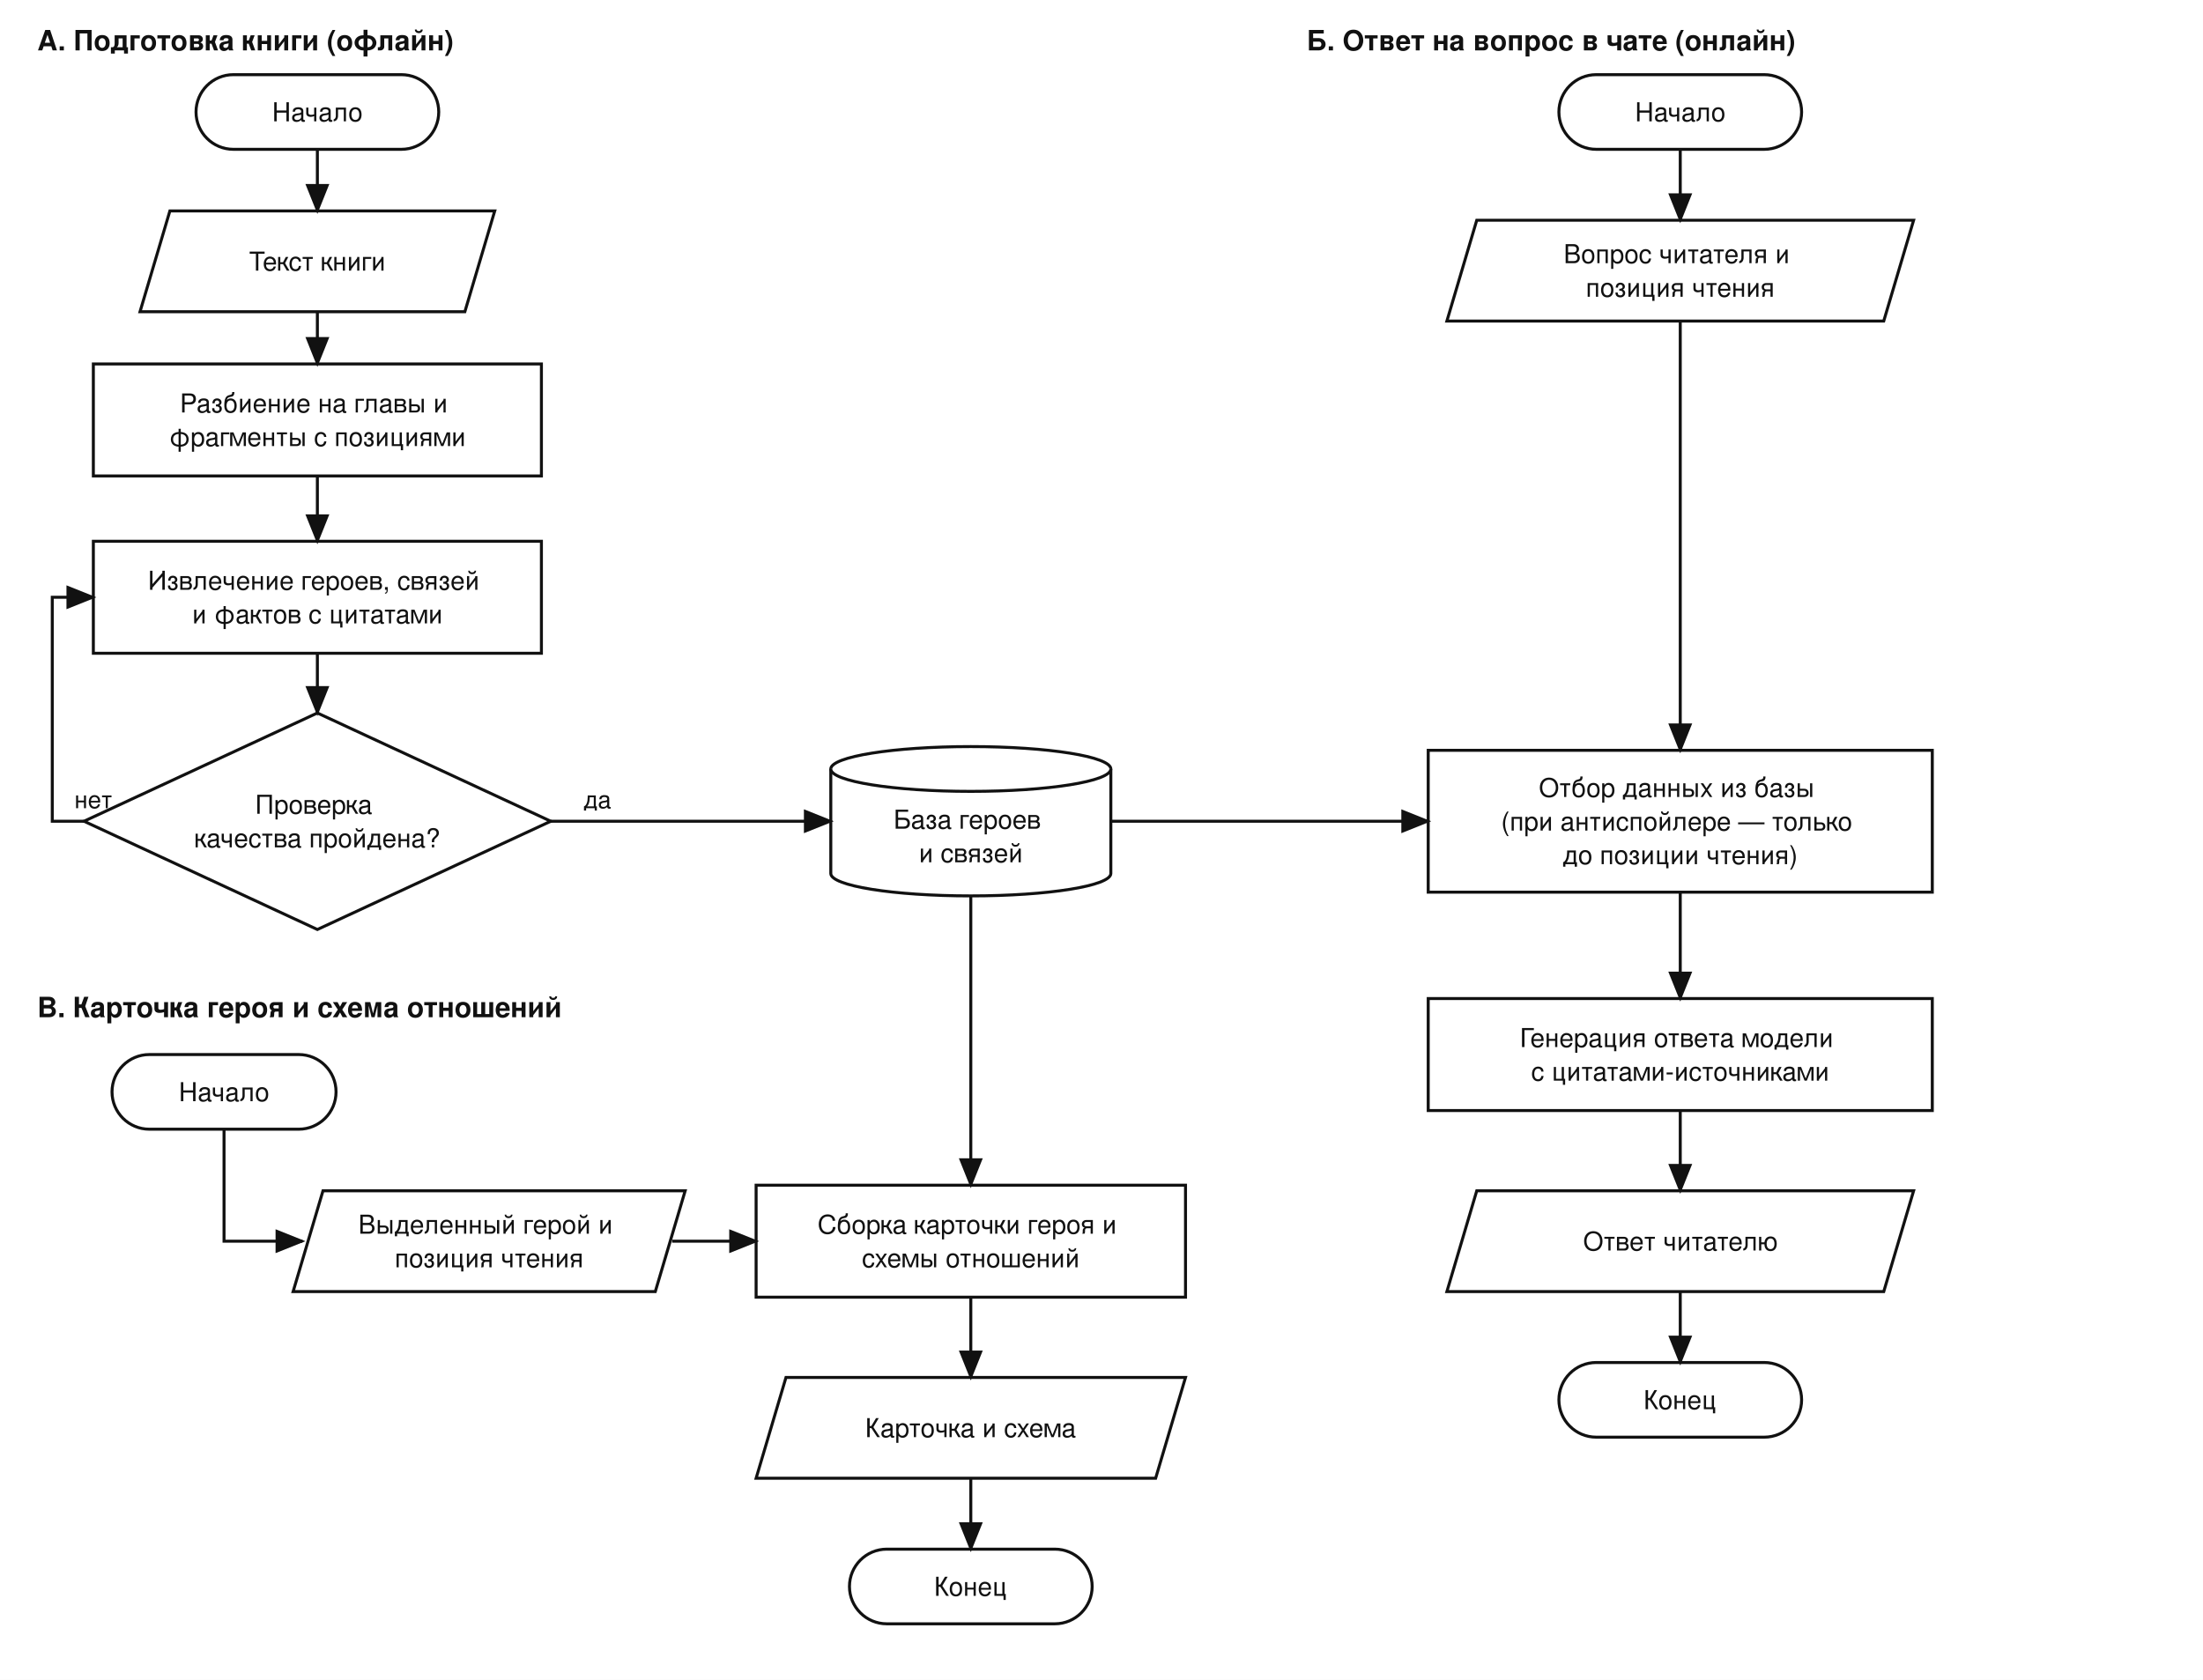
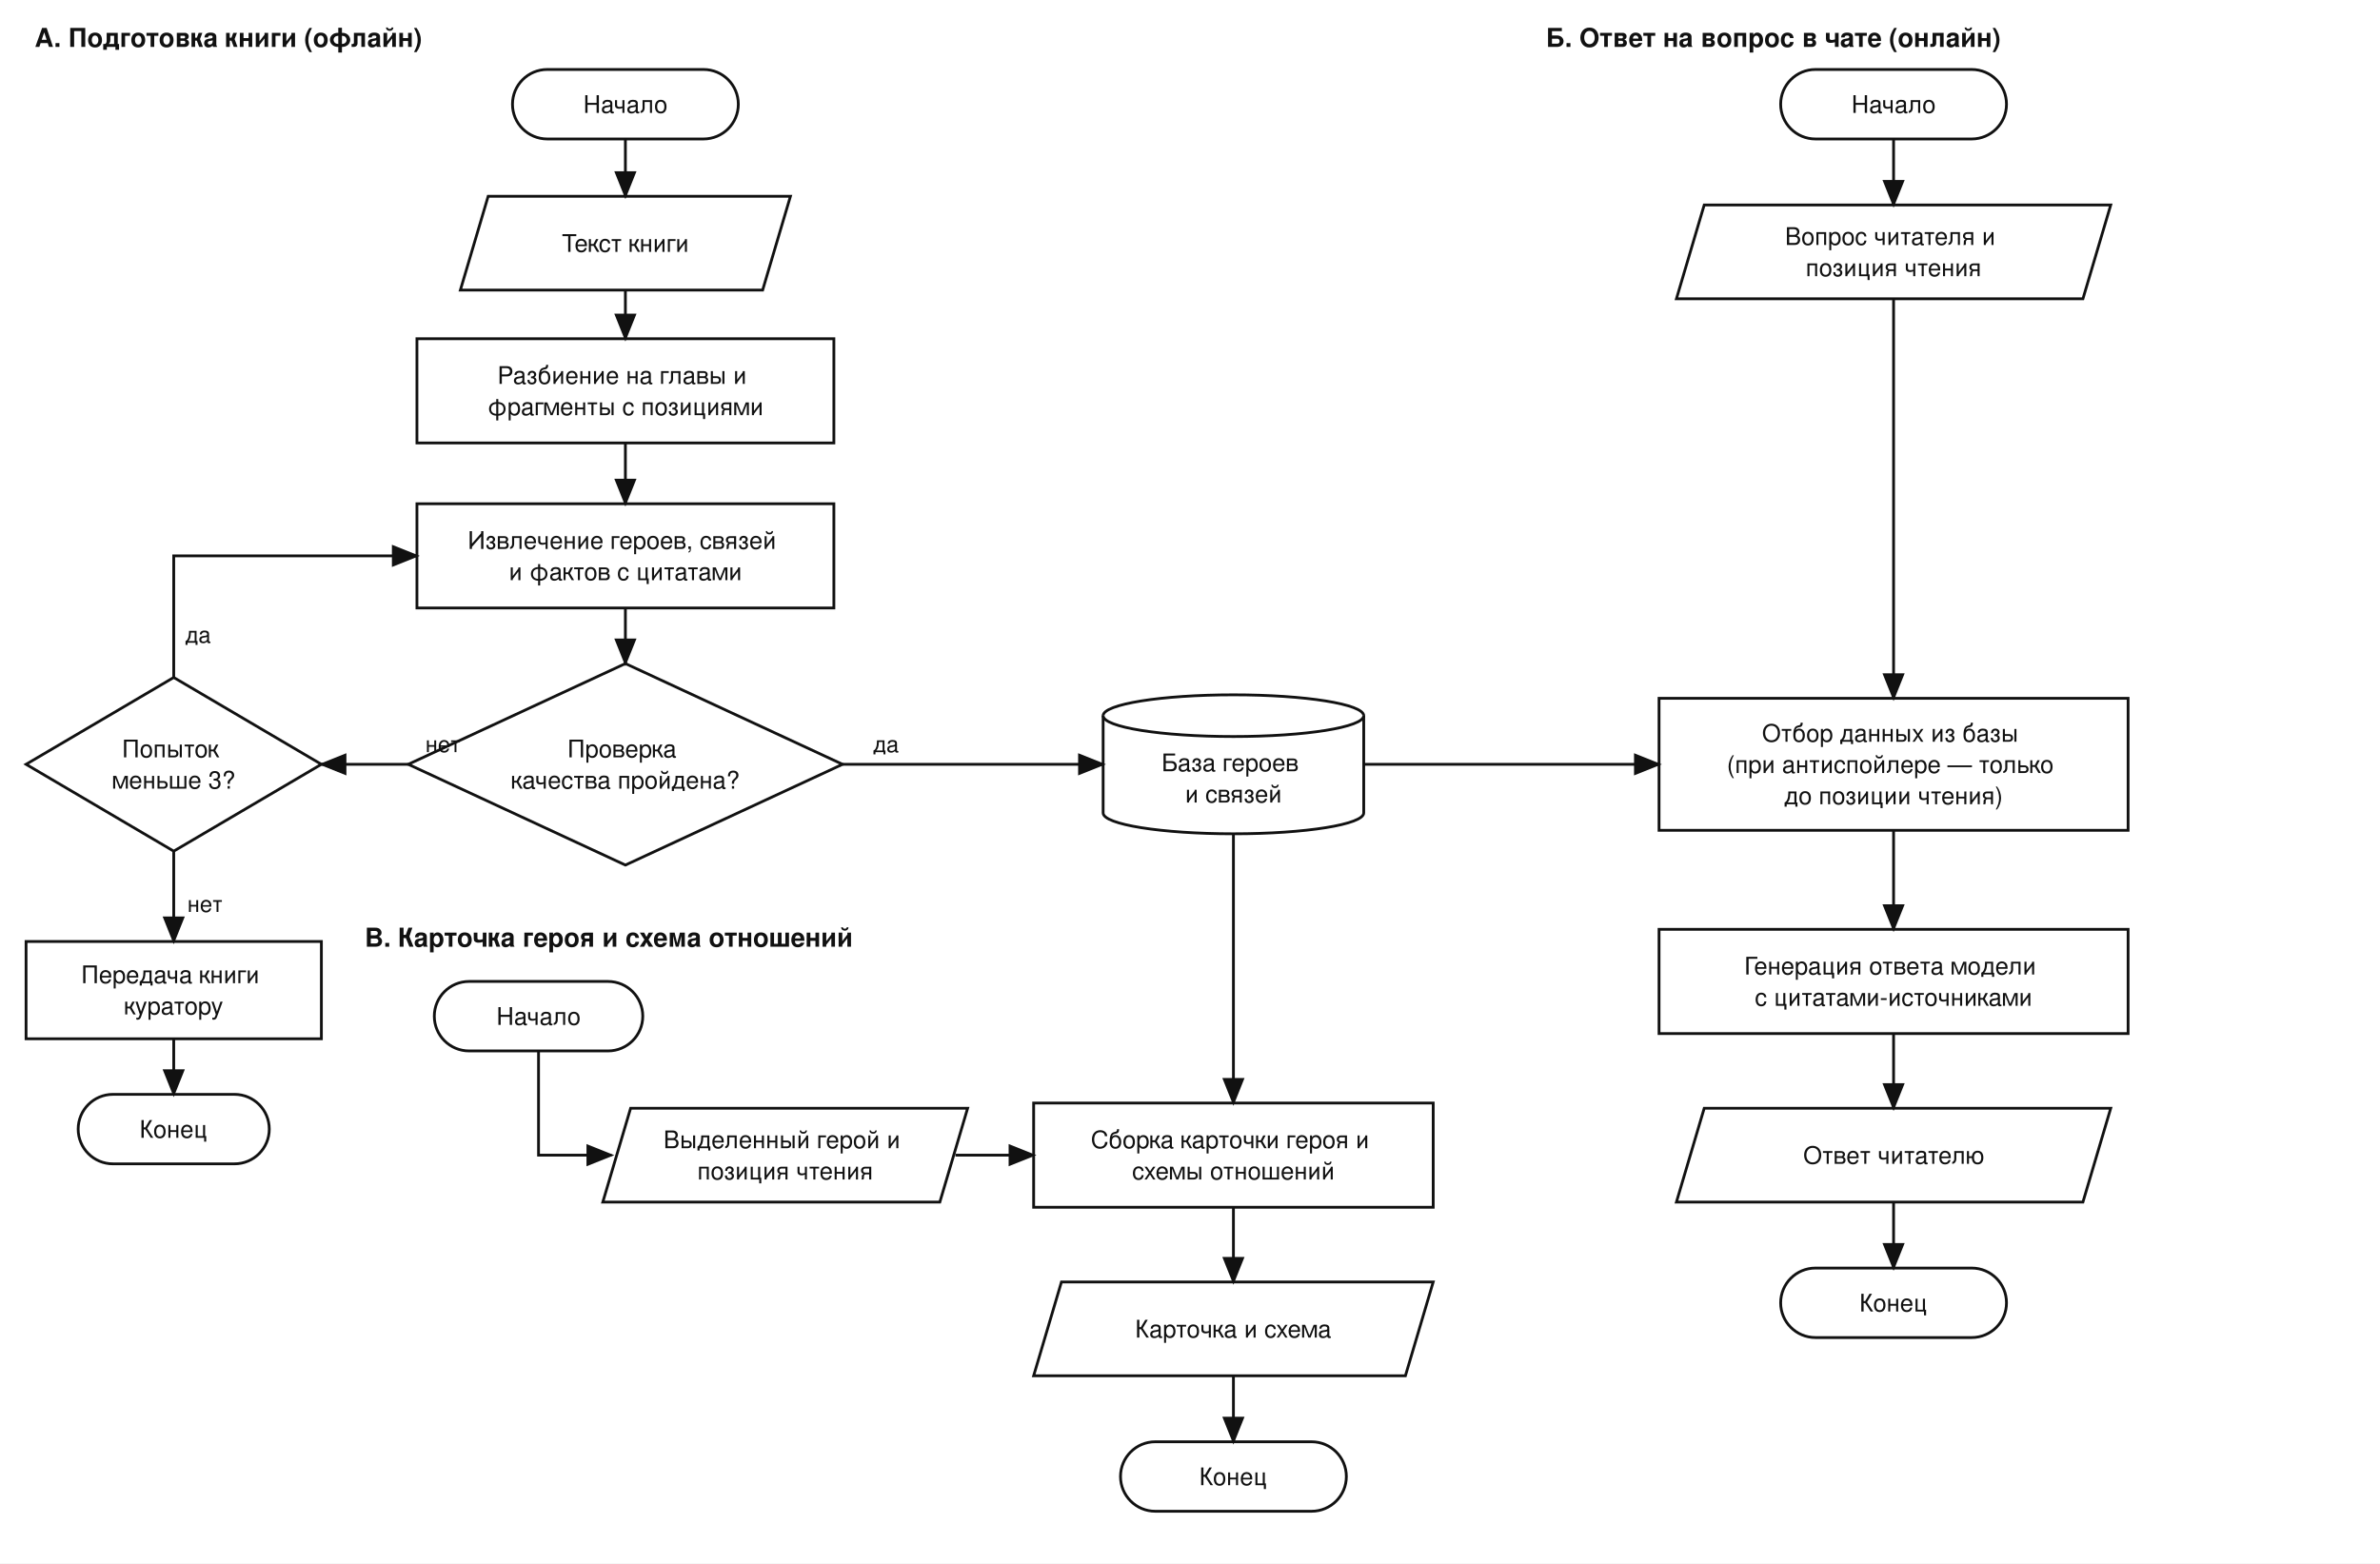
- <svg xmlns="http://www.w3.org/2000/svg" width="1180" height="900" viewBox="0 0 1180 900">
+ <svg xmlns="http://www.w3.org/2000/svg" width="1370" height="900" viewBox="0 0 1370 900">
  <defs>
    <marker id="a" markerWidth="10" markerHeight="8" refX="9" refY="4" orient="auto">
      <path d="M0,0 L10,4 L0,8 Z" fill="#111" />
    </marker>
    <style>.s{fill:#fff;stroke:#111;stroke-width:1.6}.l{fill:none;stroke:#111;stroke-width:1.6}</style>
  </defs>
  <rect width="100%" height="100%" fill="#fff" />
  <text text-anchor="start" font-family="Helvetica, Arial, sans-serif" font-size="15" fill="#111" font-weight="bold">
    <tspan x="20" y="27">А. Подготовка книги (офлайн)</tspan>
  </text>
-   <rect x="105.0" y="40.0" width="130" height="40" rx="20.0" class="s" />
+   <rect x="295.0" y="40.0" width="130" height="40" rx="20.0" class="s" />
  <text text-anchor="middle" font-family="Helvetica, Arial, sans-serif" font-size="14" fill="#111">
-     <tspan x="170" y="65">Начало</tspan>
+     <tspan x="360" y="65">Начало</tspan>
  </text>
-   <polygon points="91.0,113.0 265.0,113.0 249.0,167.0 75.0,167.0" class="s" />
+   <polygon points="281.0,113.0 455.0,113.0 439.0,167.0 265.0,167.0" class="s" />
  <text text-anchor="middle" font-family="Helvetica, Arial, sans-serif" font-size="14" fill="#111">
-     <tspan x="170" y="145">Текст книги</tspan>
+     <tspan x="360" y="145">Текст книги</tspan>
  </text>
-   <rect x="50.0" y="195.0" width="240" height="60" class="s" />
+   <rect x="240.0" y="195.0" width="240" height="60" class="s" />
  <text text-anchor="middle" font-family="Helvetica, Arial, sans-serif" font-size="14" fill="#111">
-     <tspan x="170" y="221">Разбиение на главы и</tspan>
-     <tspan x="170" y="239">фрагменты с позициями</tspan>
+     <tspan x="360" y="221">Разбиение на главы и</tspan>
+     <tspan x="360" y="239">фрагменты с позициями</tspan>
  </text>
-   <rect x="50.0" y="290.0" width="240" height="60" class="s" />
+   <rect x="240.0" y="290.0" width="240" height="60" class="s" />
  <text text-anchor="middle" font-family="Helvetica, Arial, sans-serif" font-size="14" fill="#111">
-     <tspan x="170" y="316">Извлечение героев, связей</tspan>
-     <tspan x="170" y="334">и фактов с цитатами</tspan>
+     <tspan x="360" y="316">Извлечение героев, связей</tspan>
+     <tspan x="360" y="334">и фактов с цитатами</tspan>
  </text>
-   <polygon points="170,382.0 295.0,440 170,498.0 45.0,440" class="s" />
+   <polygon points="360,382.0 485.0,440 360,498.0 235.0,440" class="s" />
  <text text-anchor="middle" font-family="Helvetica, Arial, sans-serif" font-size="14" fill="#111">
-     <tspan x="170" y="436">Проверка</tspan>
-     <tspan x="170" y="454">качества пройдена?</tspan>
+     <tspan x="360" y="436">Проверка</tspan>
+     <tspan x="360" y="454">качества пройдена?</tspan>
  </text>
-   <polyline points="170,80 170,113" class="l" marker-end="url(#a)" />
-   <polyline points="170,167 170,195" class="l" marker-end="url(#a)" />
-   <polyline points="170,255 170,290" class="l" marker-end="url(#a)" />
-   <polyline points="170,350 170,382" class="l" marker-end="url(#a)" />
-   <polyline points="45,440 28,440 28,320 50,320" class="l" marker-end="url(#a)" />
+   <polyline points="360,80 360,113" class="l" marker-end="url(#a)" />
+   <polyline points="360,167 360,195" class="l" marker-end="url(#a)" />
+   <polyline points="360,255 360,290" class="l" marker-end="url(#a)" />
+   <polyline points="360,350 360,382" class="l" marker-end="url(#a)" />
+   <polygon points="100,390.0 185.0,440 100,490.0 15.0,440" class="s" />
+   <text text-anchor="middle" font-family="Helvetica, Arial, sans-serif" font-size="14" fill="#111">
+     <tspan x="100" y="436">Попыток</tspan>
+     <tspan x="100" y="454">меньше 3?</tspan>
+   </text>
+   <polyline points="235,440 185,440" class="l" marker-end="url(#a)" />
  <text text-anchor="middle" font-family="Helvetica, Arial, sans-serif" font-size="13" fill="#111">
-     <tspan x="50" y="433">нет</tspan>
+     <tspan x="255" y="433">нет</tspan>
  </text>
-   <path d="M445.0,412.0 A75.0,12 0 0 1 595.0,412.0 L595.0,468.0 A75.0,12 0 0 1 445.0,468.0 Z" class="s" />
-   <path d="M445.0,412.0 A75.0,12 0 0 0 595.0,412.0" class="s" />
+   <polyline points="100,390 100,320 240,320" class="l" marker-end="url(#a)" />
+   <text text-anchor="middle" font-family="Helvetica, Arial, sans-serif" font-size="13" fill="#111">
+     <tspan x="114" y="370">да</tspan>
+   </text>
+   <rect x="15.0" y="542.0" width="170" height="56" class="s" />
  <text text-anchor="middle" font-family="Helvetica, Arial, sans-serif" font-size="14" fill="#111">
-     <tspan x="520" y="444">База героев</tspan>
-     <tspan x="520" y="462">и связей</tspan>
+     <tspan x="100" y="566">Передача книги</tspan>
+     <tspan x="100" y="584">куратору</tspan>
  </text>
-   <polyline points="295,440 445,440" class="l" marker-end="url(#a)" />
+   <polyline points="100,490 100,542" class="l" marker-end="url(#a)" />
  <text text-anchor="middle" font-family="Helvetica, Arial, sans-serif" font-size="13" fill="#111">
-     <tspan x="320" y="433">да</tspan>
+     <tspan x="118" y="525">нет</tspan>
+   </text>
+   <rect x="45.0" y="630.0" width="110" height="40" rx="20.0" class="s" />
+   <text text-anchor="middle" font-family="Helvetica, Arial, sans-serif" font-size="14" fill="#111">
+     <tspan x="100" y="655">Конец</tspan>
+   </text>
+   <polyline points="100,598 100,630" class="l" marker-end="url(#a)" />
+   <path d="M635.0,412.0 A75.0,12 0 0 1 785.0,412.0 L785.0,468.0 A75.0,12 0 0 1 635.0,468.0 Z" class="s" />
+   <path d="M635.0,412.0 A75.0,12 0 0 0 785.0,412.0" class="s" />
+   <text text-anchor="middle" font-family="Helvetica, Arial, sans-serif" font-size="14" fill="#111">
+     <tspan x="710" y="444">База героев</tspan>
+     <tspan x="710" y="462">и связей</tspan>
+   </text>
+   <polyline points="485,440 635,440" class="l" marker-end="url(#a)" />
+   <text text-anchor="middle" font-family="Helvetica, Arial, sans-serif" font-size="13" fill="#111">
+     <tspan x="510" y="433">да</tspan>
  </text>
  <text text-anchor="start" font-family="Helvetica, Arial, sans-serif" font-size="15" fill="#111" font-weight="bold">
-     <tspan x="700" y="27">Б. Ответ на вопрос в чате (онлайн)</tspan>
+     <tspan x="890" y="27">Б. Ответ на вопрос в чате (онлайн)</tspan>
  </text>
-   <rect x="835.0" y="40.0" width="130" height="40" rx="20.0" class="s" />
+   <rect x="1025.0" y="40.0" width="130" height="40" rx="20.0" class="s" />
  <text text-anchor="middle" font-family="Helvetica, Arial, sans-serif" font-size="14" fill="#111">
-     <tspan x="900" y="65">Начало</tspan>
+     <tspan x="1090" y="65">Начало</tspan>
  </text>
-   <polygon points="791.0,118.0 1025.0,118.0 1009.0,172.0 775.0,172.0" class="s" />
+   <polygon points="981.0,118.0 1215.0,118.0 1199.0,172.0 965.0,172.0" class="s" />
  <text text-anchor="middle" font-family="Helvetica, Arial, sans-serif" font-size="14" fill="#111">
-     <tspan x="900" y="141">Вопрос читателя и</tspan>
-     <tspan x="900" y="159">позиция чтения</tspan>
+     <tspan x="1090" y="141">Вопрос читателя и</tspan>
+     <tspan x="1090" y="159">позиция чтения</tspan>
  </text>
-   <rect x="765.0" y="402.0" width="270" height="76" class="s" />
+   <rect x="955.0" y="402.0" width="270" height="76" class="s" />
  <text text-anchor="middle" font-family="Helvetica, Arial, sans-serif" font-size="14" fill="#111">
-     <tspan x="900" y="427">Отбор данных из базы</tspan>
-     <tspan x="900" y="445">(при антиспойлере — только</tspan>
-     <tspan x="900" y="463">до позиции чтения)</tspan>
+     <tspan x="1090" y="427">Отбор данных из базы</tspan>
+     <tspan x="1090" y="445">(при антиспойлере — только</tspan>
+     <tspan x="1090" y="463">до позиции чтения)</tspan>
  </text>
-   <rect x="765.0" y="535.0" width="270" height="60" class="s" />
+   <rect x="955.0" y="535.0" width="270" height="60" class="s" />
  <text text-anchor="middle" font-family="Helvetica, Arial, sans-serif" font-size="14" fill="#111">
-     <tspan x="900" y="561">Генерация ответа модели</tspan>
-     <tspan x="900" y="579">с цитатами-источниками</tspan>
+     <tspan x="1090" y="561">Генерация ответа модели</tspan>
+     <tspan x="1090" y="579">с цитатами-источниками</tspan>
  </text>
-   <polygon points="791.0,638.0 1025.0,638.0 1009.0,692.0 775.0,692.0" class="s" />
+   <polygon points="981.0,638.0 1215.0,638.0 1199.0,692.0 965.0,692.0" class="s" />
  <text text-anchor="middle" font-family="Helvetica, Arial, sans-serif" font-size="14" fill="#111">
-     <tspan x="900" y="670">Ответ читателю</tspan>
+     <tspan x="1090" y="670">Ответ читателю</tspan>
  </text>
-   <rect x="835.0" y="730.0" width="130" height="40" rx="20.0" class="s" />
+   <rect x="1025.0" y="730.0" width="130" height="40" rx="20.0" class="s" />
  <text text-anchor="middle" font-family="Helvetica, Arial, sans-serif" font-size="14" fill="#111">
-     <tspan x="900" y="755">Конец</tspan>
+     <tspan x="1090" y="755">Конец</tspan>
  </text>
-   <polyline points="900,80 900,118" class="l" marker-end="url(#a)" />
-   <polyline points="900,172 900,402" class="l" marker-end="url(#a)" />
-   <polyline points="595,440 765,440" class="l" marker-end="url(#a)" />
-   <polyline points="900,478 900,535" class="l" marker-end="url(#a)" />
-   <polyline points="900,595 900,638" class="l" marker-end="url(#a)" />
-   <polyline points="900,692 900,730" class="l" marker-end="url(#a)" />
+   <polyline points="1090,80 1090,118" class="l" marker-end="url(#a)" />
+   <polyline points="1090,172 1090,402" class="l" marker-end="url(#a)" />
+   <polyline points="785,440 955,440" class="l" marker-end="url(#a)" />
+   <polyline points="1090,478 1090,535" class="l" marker-end="url(#a)" />
+   <polyline points="1090,595 1090,638" class="l" marker-end="url(#a)" />
+   <polyline points="1090,692 1090,730" class="l" marker-end="url(#a)" />
  <text text-anchor="start" font-family="Helvetica, Arial, sans-serif" font-size="15" fill="#111" font-weight="bold">
-     <tspan x="20" y="545">В. Карточка героя и схема отношений</tspan>
+     <tspan x="210" y="545">В. Карточка героя и схема отношений</tspan>
  </text>
-   <rect x="60.0" y="565.0" width="120" height="40" rx="20.0" class="s" />
+   <rect x="250.0" y="565.0" width="120" height="40" rx="20.0" class="s" />
  <text text-anchor="middle" font-family="Helvetica, Arial, sans-serif" font-size="14" fill="#111">
-     <tspan x="120" y="590">Начало</tspan>
+     <tspan x="310" y="590">Начало</tspan>
  </text>
-   <polygon points="173.0,638.0 367.0,638.0 351.0,692.0 157.0,692.0" class="s" />
+   <polygon points="363.0,638.0 557.0,638.0 541.0,692.0 347.0,692.0" class="s" />
  <text text-anchor="middle" font-family="Helvetica, Arial, sans-serif" font-size="14" fill="#111">
-     <tspan x="262" y="661">Выделенный герой и</tspan>
-     <tspan x="262" y="679">позиция чтения</tspan>
+     <tspan x="452" y="661">Выделенный герой и</tspan>
+     <tspan x="452" y="679">позиция чтения</tspan>
  </text>
-   <rect x="405.0" y="635.0" width="230" height="60" class="s" />
+   <rect x="595.0" y="635.0" width="230" height="60" class="s" />
  <text text-anchor="middle" font-family="Helvetica, Arial, sans-serif" font-size="14" fill="#111">
-     <tspan x="520" y="661">Сборка карточки героя и</tspan>
-     <tspan x="520" y="679">схемы отношений</tspan>
+     <tspan x="710" y="661">Сборка карточки героя и</tspan>
+     <tspan x="710" y="679">схемы отношений</tspan>
  </text>
-   <polygon points="421.0,738.0 635.0,738.0 619.0,792.0 405.0,792.0" class="s" />
+   <polygon points="611.0,738.0 825.0,738.0 809.0,792.0 595.0,792.0" class="s" />
  <text text-anchor="middle" font-family="Helvetica, Arial, sans-serif" font-size="14" fill="#111">
-     <tspan x="520" y="770">Карточка и схема</tspan>
+     <tspan x="710" y="770">Карточка и схема</tspan>
  </text>
-   <rect x="455.0" y="830.0" width="130" height="40" rx="20.0" class="s" />
+   <rect x="645.0" y="830.0" width="130" height="40" rx="20.0" class="s" />
  <text text-anchor="middle" font-family="Helvetica, Arial, sans-serif" font-size="14" fill="#111">
-     <tspan x="520" y="855">Конец</tspan>
+     <tspan x="710" y="855">Конец</tspan>
  </text>
-   <polyline points="120,605 120,665 162,665" class="l" marker-end="url(#a)" />
-   <polyline points="360,665 405,665" class="l" marker-end="url(#a)" />
-   <polyline points="520,480 520,635" class="l" marker-end="url(#a)" />
-   <polyline points="520,695 520,738" class="l" marker-end="url(#a)" />
-   <polyline points="520,792 520,830" class="l" marker-end="url(#a)" />
+   <polyline points="310,605 310,665 352,665" class="l" marker-end="url(#a)" />
+   <polyline points="550,665 595,665" class="l" marker-end="url(#a)" />
+   <polyline points="710,480 710,635" class="l" marker-end="url(#a)" />
+   <polyline points="710,695 710,738" class="l" marker-end="url(#a)" />
+   <polyline points="710,792 710,830" class="l" marker-end="url(#a)" />
</svg>
